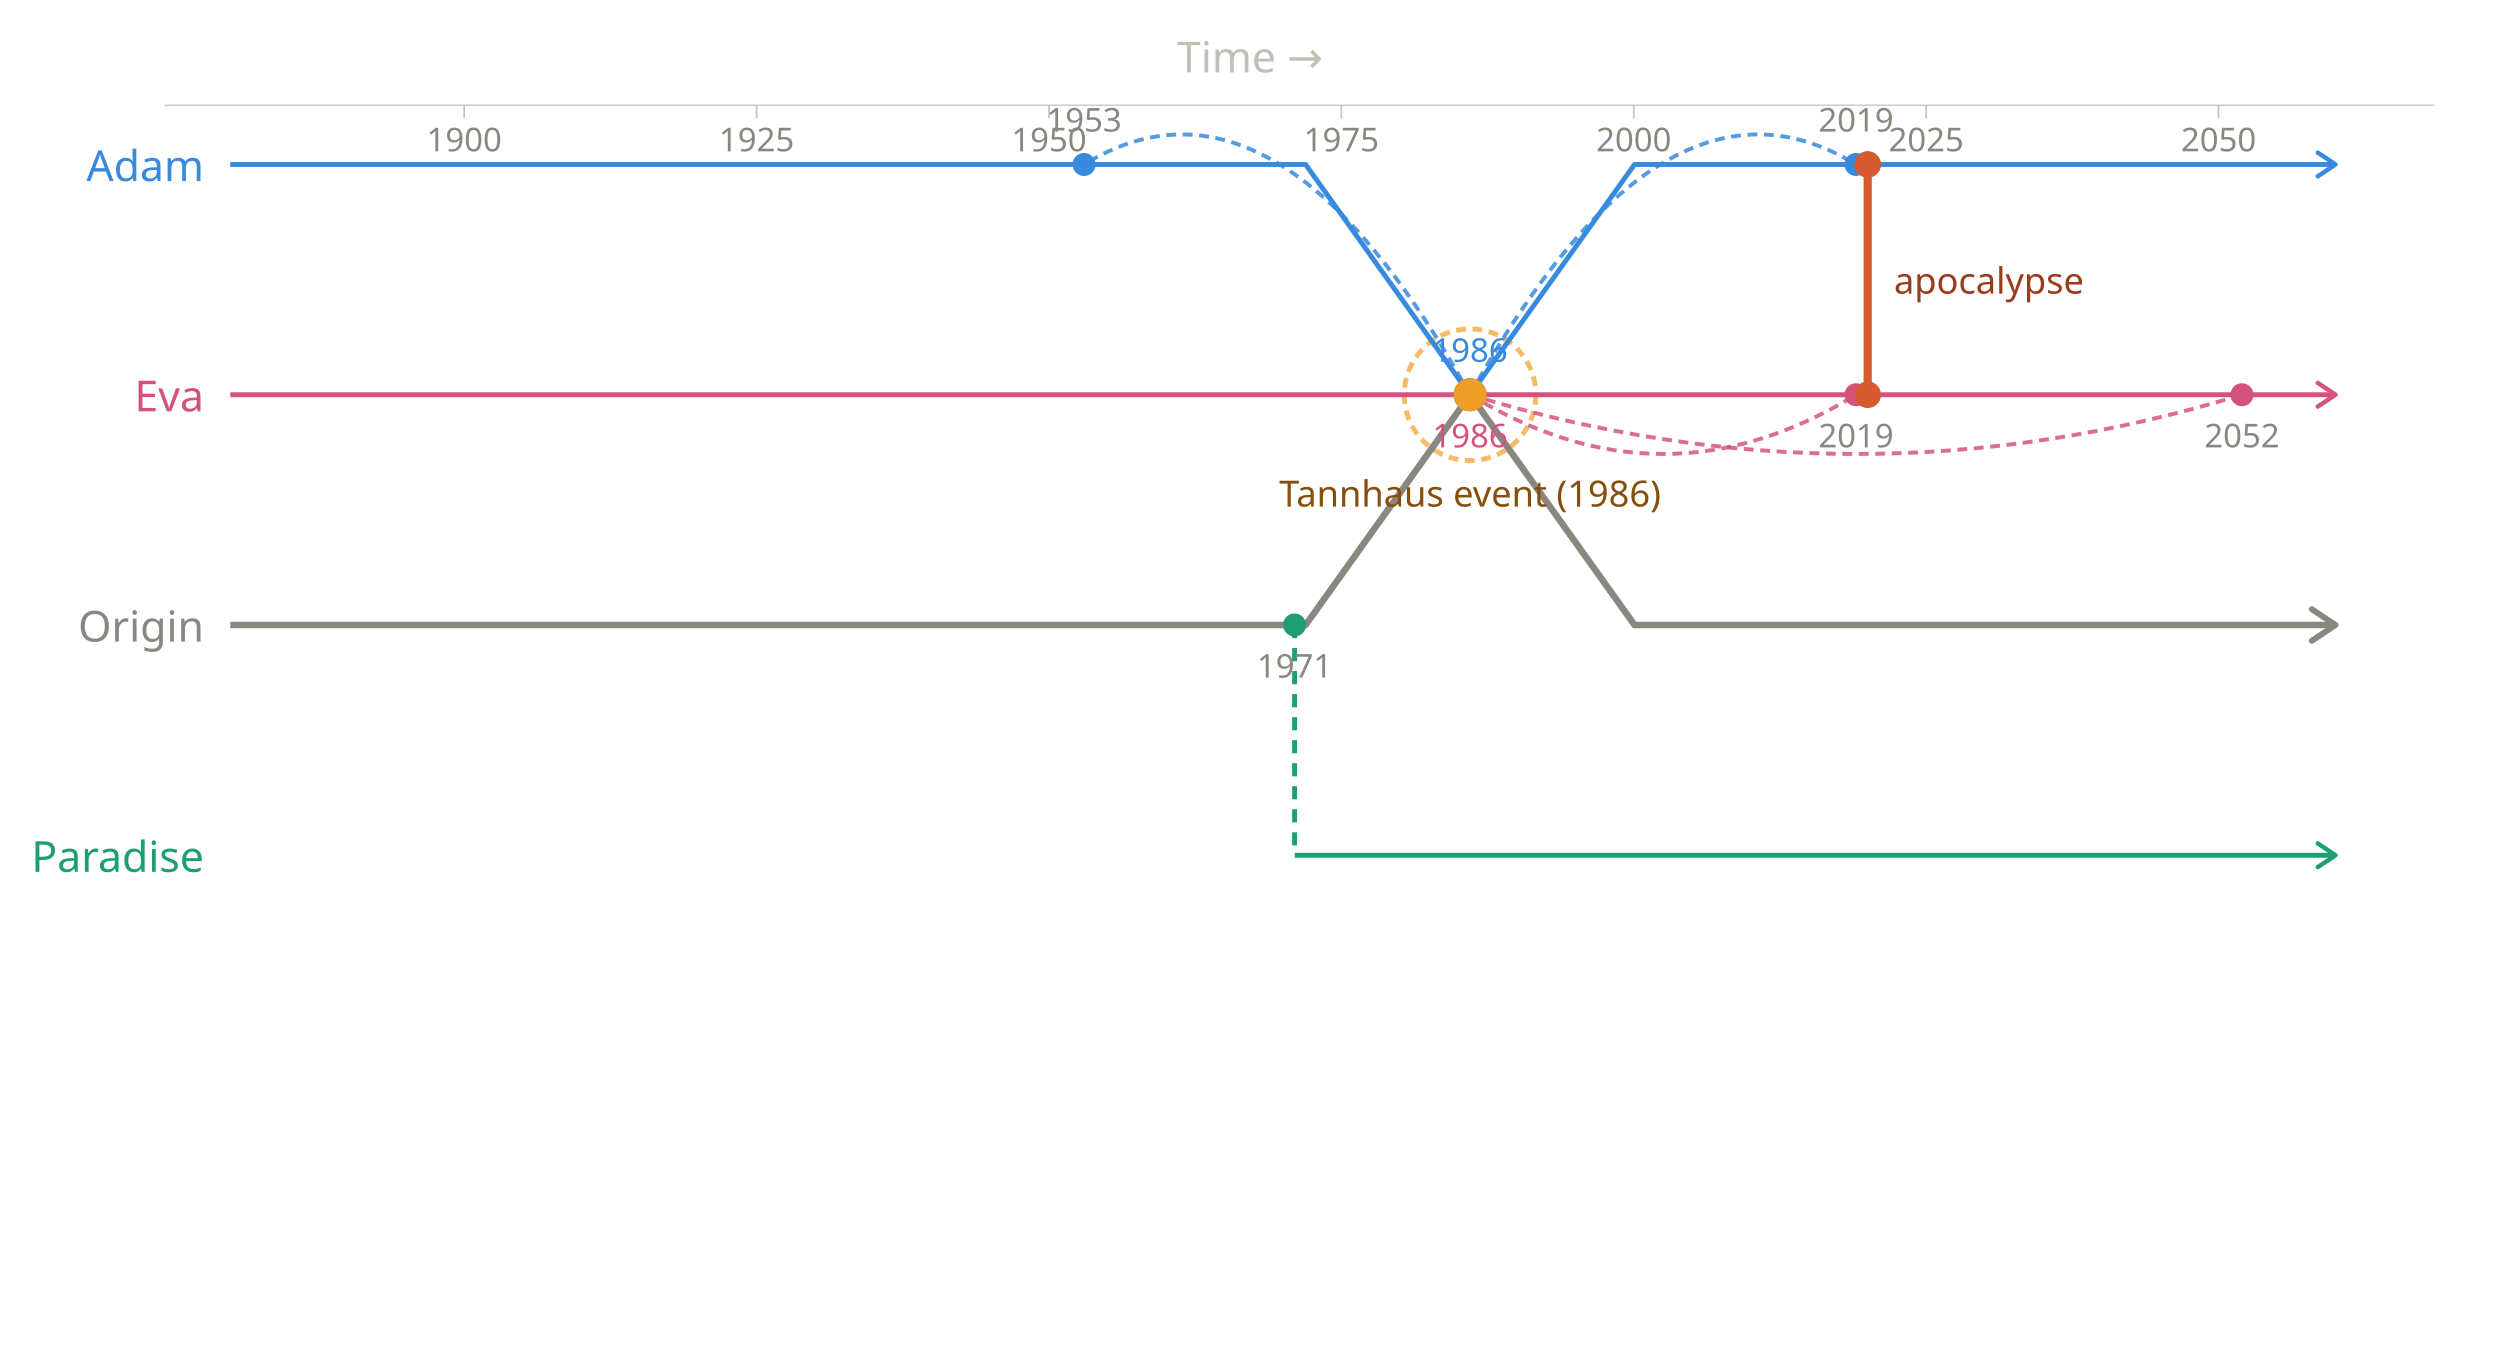
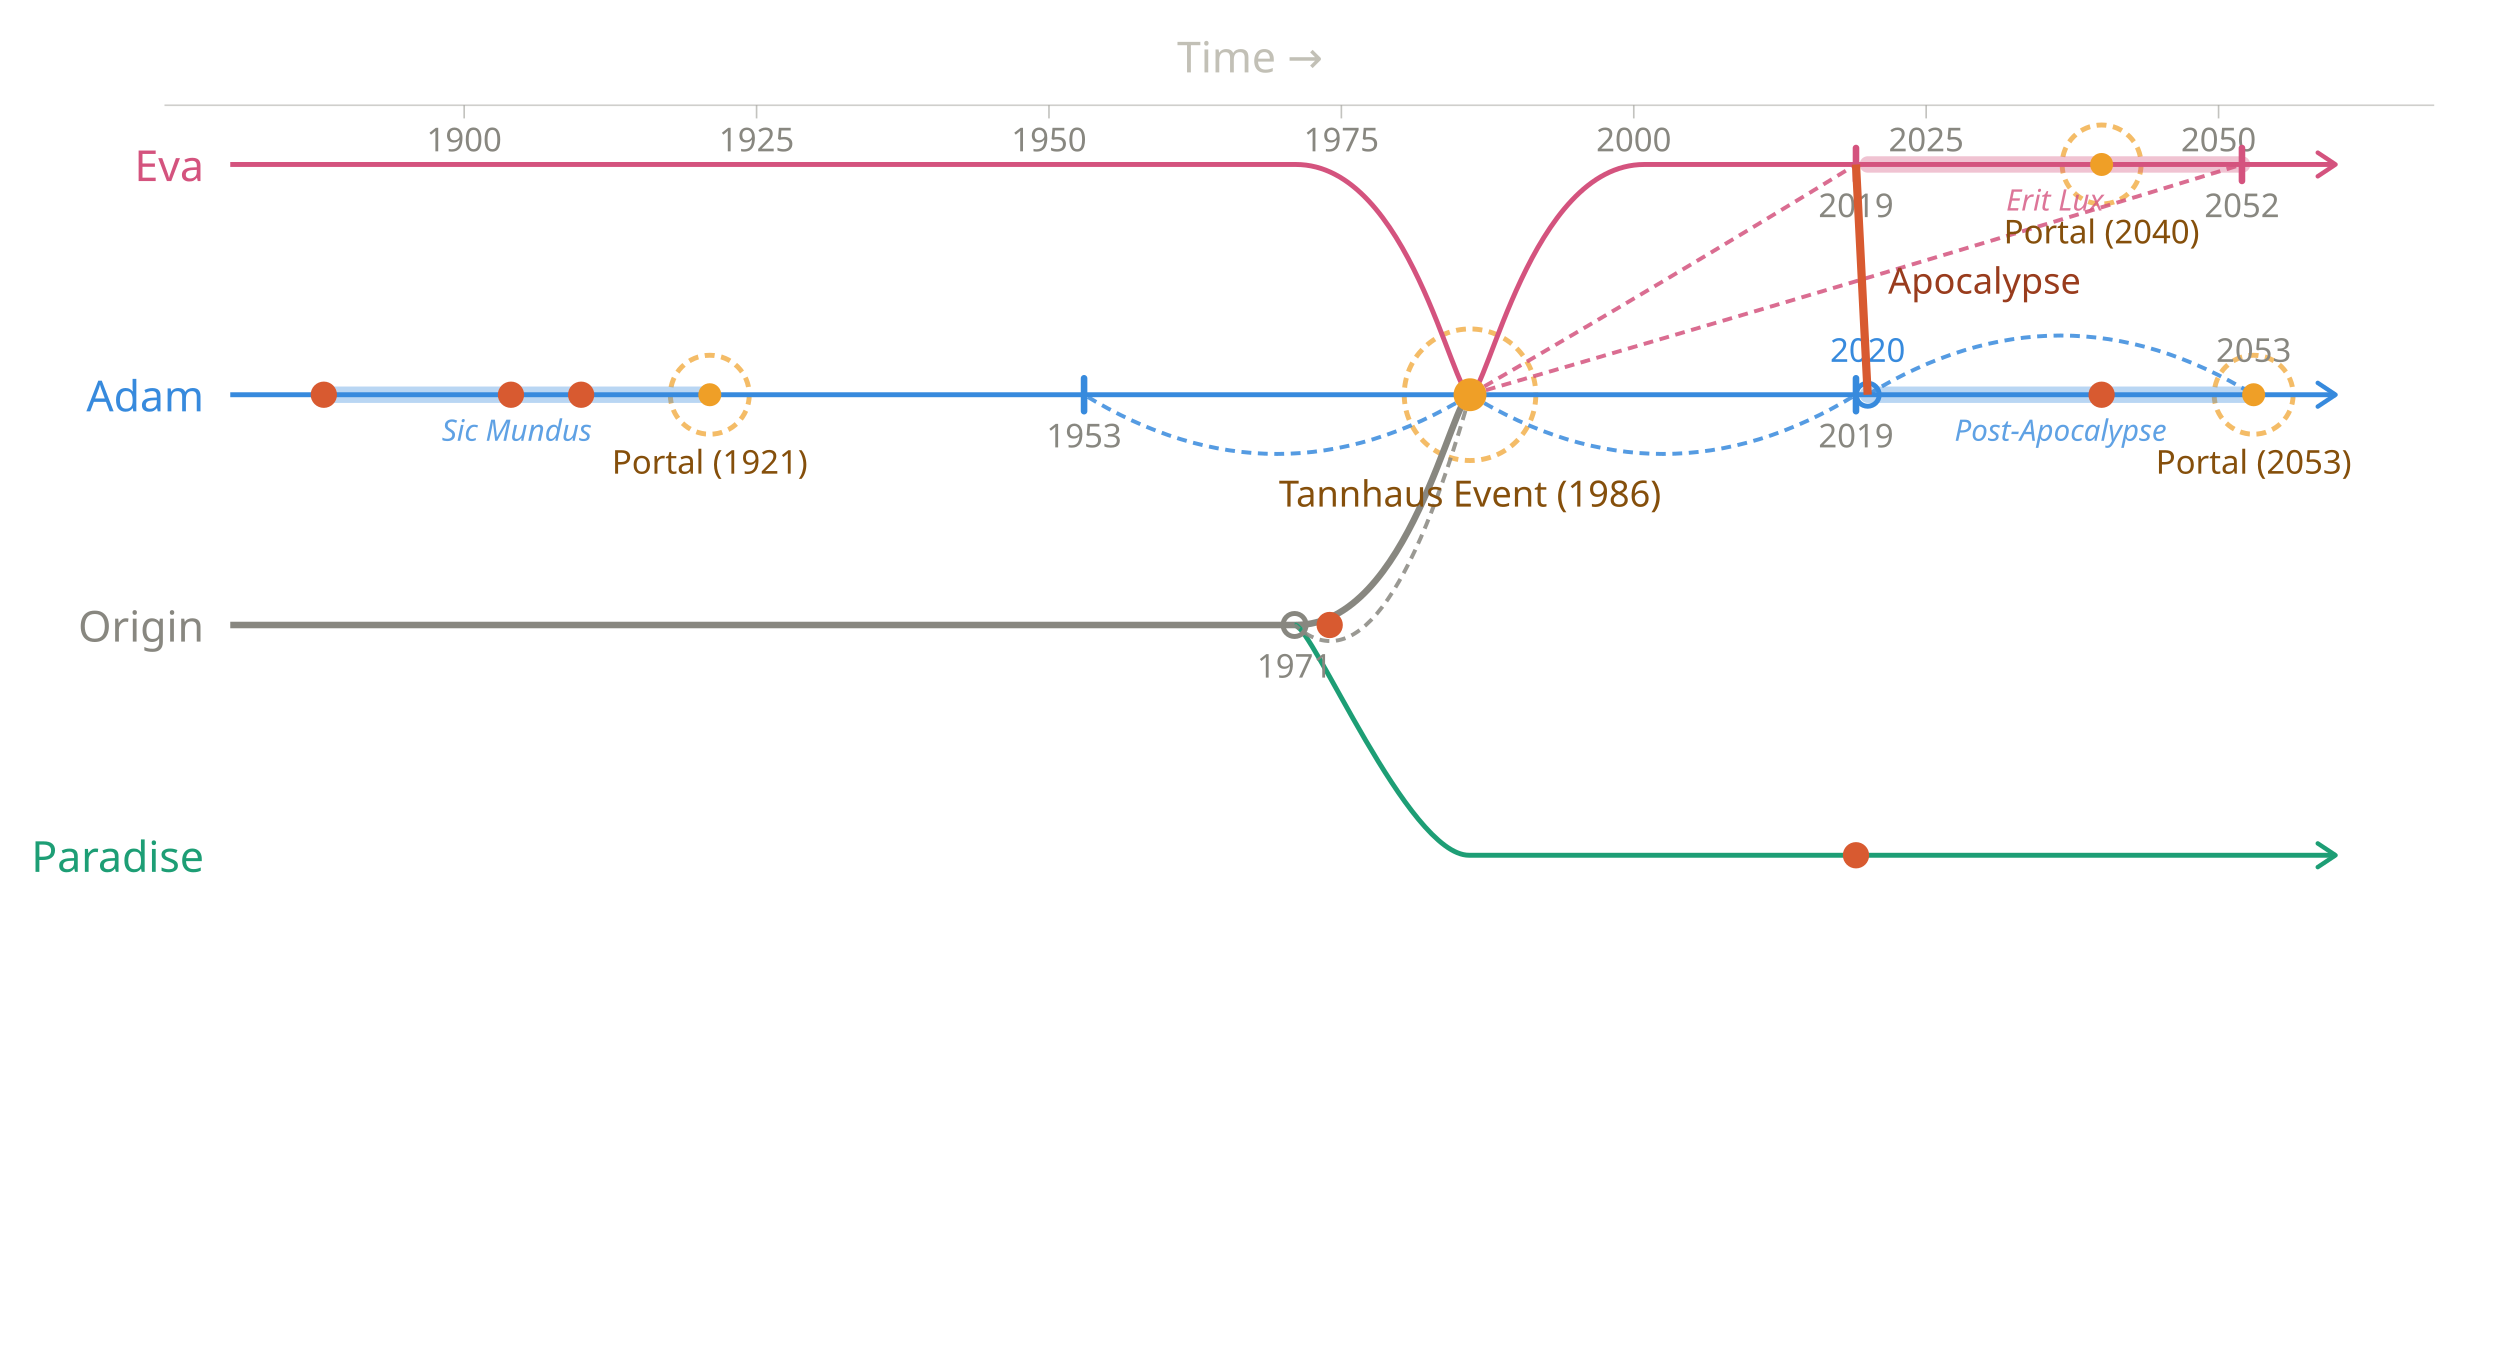
<svg xmlns="http://www.w3.org/2000/svg" width="100%" viewBox="0 0 760 410" role="img">
  <defs>
    <marker id="arrow" viewBox="0 0 10 10" refX="8" refY="5" markerWidth="6" markerHeight="6" orient="auto-start-reverse">
      <path d="M2 1L8 5L2 9" fill="none" stroke="context-stroke" stroke-width="1.5" stroke-linecap="round" stroke-linejoin="round" />
    </marker>
  </defs>
  <text x="380" y="22" text-anchor="middle" font-family="sans-serif" font-size="13px" font-weight="500" fill="#c2c0b6">Time →</text>
  <line x1="50" y1="32" x2="740" y2="32" stroke="#888780" stroke-width="0.5" opacity="0.4" />
  <line x1="141.111" y1="32" x2="141.111" y2="36" stroke="#888780" stroke-width="0.5" opacity="0.5" />
  <text x="141.111" y="46" text-anchor="middle" font-family="sans-serif" font-size="10px" fill="#888780">1900</text>
  <line x1="230" y1="32" x2="230" y2="36" stroke="#888780" stroke-width="0.5" opacity="0.5" />
  <text x="230" y="46" text-anchor="middle" font-family="sans-serif" font-size="10px" fill="#888780">1925</text>
  <line x1="318.889" y1="32" x2="318.889" y2="36" stroke="#888780" stroke-width="0.5" opacity="0.5" />
  <text x="318.889" y="46" text-anchor="middle" font-family="sans-serif" font-size="10px" fill="#888780">1950</text>
  <line x1="407.778" y1="32" x2="407.778" y2="36" stroke="#888780" stroke-width="0.5" opacity="0.5" />
  <text x="407.778" y="46" text-anchor="middle" font-family="sans-serif" font-size="10px" fill="#888780">1975</text>
  <line x1="496.667" y1="32" x2="496.667" y2="36" stroke="#888780" stroke-width="0.5" opacity="0.5" />
  <text x="496.667" y="46" text-anchor="middle" font-family="sans-serif" font-size="10px" fill="#888780">2000</text>
  <line x1="585.556" y1="32" x2="585.556" y2="36" stroke="#888780" stroke-width="0.5" opacity="0.5" />
  <text x="585.556" y="46" text-anchor="middle" font-family="sans-serif" font-size="10px" fill="#888780">2025</text>
  <line x1="674.444" y1="32" x2="674.444" y2="36" stroke="#888780" stroke-width="0.5" opacity="0.5" />
  <text x="674.444" y="46" text-anchor="middle" font-family="sans-serif" font-size="10px" fill="#888780">2050</text>
  <circle cx="446.889" cy="120" r="20" fill="none" stroke="#EF9F27" stroke-width="1.5" stroke-dasharray="3 2" opacity="0.7" />
-   <path d="M 70.0 50.0 L 396.9 50.0 L 446.9 120.0 L 496.9 50.0 L 710.0 50.0" fill="none" stroke="#378ADD" stroke-width="1.5" stroke-linejoin="round" marker-end="url(#arrow)" />
-   <text x="62" y="50" text-anchor="end" dominant-baseline="central" font-family="sans-serif" font-size="13px" font-weight="500" fill="#378ADD">Adam</text>
-   <path d="M 70.0 120.0 L 396.9 120.0 L 446.9 120.0 L 496.9 120.0 L 710.0 120.0" fill="none" stroke="#D4537E" stroke-width="1.5" stroke-linejoin="round" marker-end="url(#arrow)" />
-   <text x="62" y="120" text-anchor="end" dominant-baseline="central" font-family="sans-serif" font-size="13px" font-weight="500" fill="#D4537E">Eva</text>
-   <path d="M 70.0 190.0 L 396.9 190.0 L 446.9 120.0 L 496.9 190.0 L 710.0 190.0" fill="none" stroke="#888780" stroke-width="2" stroke-linejoin="round" marker-end="url(#arrow)" />
+   <circle cx="215.778" cy="120" r="12" fill="none" stroke="#EF9F27" stroke-width="1.5" stroke-dasharray="3 2" opacity="0.7" />
+   <circle cx="638.889" cy="50" r="12" fill="none" stroke="#EF9F27" stroke-width="1.5" stroke-dasharray="3 2" opacity="0.7" />
+   <circle cx="685.111" cy="120" r="12" fill="none" stroke="#EF9F27" stroke-width="1.5" stroke-dasharray="3 2" opacity="0.7" />
+   <path d="M 70.0 50.0 L 393.9 50.0 C 428.3 50.0, 441.6 120.0, 446.9 120.0 C 452.2 120.0, 465.4 50.0, 499.9 50.0 L 710.0 50.0" fill="none" stroke="#D4537E" stroke-width="1.5" stroke-linejoin="round" marker-end="url(#arrow)" />
+   <text x="62" y="50" text-anchor="end" dominant-baseline="central" font-family="sans-serif" font-size="13px" font-weight="500" fill="#D4537E">Eva</text>
+   <path d="M 70.0 120.0 L 393.9 120.0 C 428.3 120.0, 441.6 120.0, 446.9 120.0 C 452.2 120.0, 465.4 120.0, 499.9 120.0 L 710.0 120.0" fill="none" stroke="#378ADD" stroke-width="1.5" stroke-linejoin="round" marker-end="url(#arrow)" />
+   <text x="62" y="120" text-anchor="end" dominant-baseline="central" font-family="sans-serif" font-size="13px" font-weight="500" fill="#378ADD">Adam</text>
+   <path d="M 70.0 190.0 L 393.9 190.0 C 428.3 190.0, 441.6 120.0, 446.9 120.0" fill="none" stroke="#888780" stroke-width="2" stroke-linejoin="round" />
  <text x="62" y="190" text-anchor="end" dominant-baseline="central" font-family="sans-serif" font-size="13px" font-weight="500" fill="#888780">Origin</text>
-   <path d="M 393.6 260.0 L 710.0 260.0" fill="none" stroke="#1D9E75" stroke-width="1.5" stroke-linejoin="round" marker-end="url(#arrow)" />
+   <path d="M 393.6 190.0 C 398.9 190.0, 428.0 260.0, 446.6 260.0 L 710.0 260.0" fill="none" stroke="#1D9E75" stroke-width="1.5" stroke-linejoin="round" marker-end="url(#arrow)" />
  <text x="62" y="260" text-anchor="end" dominant-baseline="central" font-family="sans-serif" font-size="13px" font-weight="500" fill="#1D9E75">Paradise</text>
-   <circle cx="446.889" cy="120" r="4.5" fill="#378ADD" stroke="#378ADD" stroke-width="1" />
-   <path d="M 446.889 120 Q 388.222 14, 329.556 50" fill="none" stroke="#378ADD" stroke-width="1.2" stroke-dasharray="3 2" opacity="0.85" />
-   <circle cx="329.556" cy="50" r="3.5" fill="#378ADD" />
-   <text x="329.556" y="40" text-anchor="middle" font-family="sans-serif" font-size="10px" fill="#888780">1953</text>
-   <path d="M 446.889 120 Q 505.556 14, 564.222 50" fill="none" stroke="#378ADD" stroke-width="1.2" stroke-dasharray="3 2" opacity="0.85" />
-   <circle cx="564.222" cy="50" r="3.5" fill="#378ADD" />
-   <text x="564.222" y="40" text-anchor="middle" font-family="sans-serif" font-size="10px" fill="#888780">2019</text>
-   <text x="446.889" y="110" text-anchor="middle" font-family="sans-serif" font-size="10px" font-weight="500" fill="#378ADD">1986</text>
-   <circle cx="446.889" cy="120" r="4.5" fill="#D4537E" stroke="#D4537E" stroke-width="1" />
-   <path d="M 446.889 120 Q 505.556 156, 564.222 120" fill="none" stroke="#D4537E" stroke-width="1.2" stroke-dasharray="3 2" opacity="0.85" />
-   <circle cx="564.222" cy="120" r="3.5" fill="#D4537E" />
+   <line x1="98.4" y1="120.0" x2="215.8" y2="120.0" stroke="#378ADD" stroke-width="5" stroke-linecap="round" opacity="0.35" />
+   <text x="157.1" y="134.0" text-anchor="middle" font-family="sans-serif" font-size="9px" font-style="italic" fill="#378ADD" opacity="0.8">Sic Mundus</text>
+   <line x1="567.8" y1="120.0" x2="685.1" y2="120.0" stroke="#378ADD" stroke-width="5" stroke-linecap="round" opacity="0.35" />
+   <text x="626.4" y="134.0" text-anchor="middle" font-family="sans-serif" font-size="9px" font-style="italic" fill="#378ADD" opacity="0.8">Post-Apocalypse</text>
+   <line x1="567.8" y1="50.0" x2="681.6" y2="50.0" stroke="#D4537E" stroke-width="5" stroke-linecap="round" opacity="0.35" />
+   <text x="624.7" y="64.0" text-anchor="middle" font-family="sans-serif" font-size="9px" font-style="italic" fill="#D4537E" opacity="0.8">Erit Lux</text>
+   <path d="M 446.889 120 Q 388.222 156, 329.556 120" fill="none" stroke="#378ADD" stroke-width="1.2" stroke-dasharray="3 2" opacity="0.85" />
+   <line x1="329.556" y1="115" x2="329.556" y2="125" stroke="#378ADD" stroke-width="2" stroke-linecap="round" />
+   <text x="329.556" y="136" text-anchor="middle" font-family="sans-serif" font-size="10px" fill="#888780">1953</text>
+   <path d="M 446.889 120 Q 505.556 156, 564.222 120" fill="none" stroke="#378ADD" stroke-width="1.2" stroke-dasharray="3 2" opacity="0.85" />
+   <line x1="564.222" y1="115" x2="564.222" y2="125" stroke="#378ADD" stroke-width="2" stroke-linecap="round" />
  <text x="564.222" y="136" text-anchor="middle" font-family="sans-serif" font-size="10px" fill="#888780">2019</text>
-   <path d="M 446.889 120 Q 564.222 156, 681.556 120" fill="none" stroke="#D4537E" stroke-width="1.2" stroke-dasharray="3 2" opacity="0.85" />
-   <circle cx="681.556" cy="120" r="3.5" fill="#D4537E" />
-   <text x="681.556" y="136" text-anchor="middle" font-family="sans-serif" font-size="10px" fill="#888780">2052</text>
-   <text x="446.889" y="136" text-anchor="middle" font-family="sans-serif" font-size="10px" font-weight="500" fill="#D4537E">1986</text>
-   <line x1="567.778" y1="50" x2="567.778" y2="120" stroke="#D85A30" stroke-width="2.5" />
-   <circle cx="567.778" cy="50" r="4" fill="#D85A30" />
-   <circle cx="567.778" cy="120" r="4" fill="#D85A30" />
-   <text x="575.778" y="85" dominant-baseline="central" font-family="sans-serif" font-size="11px" font-weight="500" fill="#993C1D">apocalypse</text>
+   <circle cx="567.778" cy="120" r="3.5" fill="none" stroke="#378ADD" stroke-width="1.5" />
+   <text x="567.778" y="110" text-anchor="middle" font-family="sans-serif" font-size="10px" font-weight="500" fill="#378ADD">2020</text>
+   <path d="M 567.778 120 Q 626.444 84, 685.111 120" fill="none" stroke="#378ADD" stroke-width="1.2" stroke-dasharray="3 2" opacity="0.85" />
+   <text x="685.111" y="110" text-anchor="middle" font-family="sans-serif" font-size="10px" fill="#888780">2053</text>
+   <path d="M 446.889 120 Q 505.556 86, 564.222 50" fill="none" stroke="#D4537E" stroke-width="1.2" stroke-dasharray="3 2" opacity="0.85" />
+   <line x1="564.222" y1="45" x2="564.222" y2="55" stroke="#D4537E" stroke-width="2" stroke-linecap="round" />
+   <text x="564.222" y="66" text-anchor="middle" font-family="sans-serif" font-size="10px" fill="#888780">2019</text>
+   <path d="M 446.889 120 Q 564.222 86, 681.556 50" fill="none" stroke="#D4537E" stroke-width="1.2" stroke-dasharray="3 2" opacity="0.85" />
+   <line x1="681.556" y1="45" x2="681.556" y2="55" stroke="#D4537E" stroke-width="2" stroke-linecap="round" />
+   <text x="681.556" y="66" text-anchor="middle" font-family="sans-serif" font-size="10px" fill="#888780">2052</text>
+   <path d="M 446.889 120 Q 420.222 214, 393.556 190" fill="none" stroke="#888780" stroke-width="1.2" stroke-dasharray="3 2" opacity="0.85" />
+   <circle cx="393.556" cy="190" r="3.5" fill="none" stroke="#888780" stroke-width="1.5" />
+   <text x="393.556" y="206" text-anchor="middle" font-family="sans-serif" font-size="10px" fill="#888780">1971</text>
+   <line x1="567.778" y1="120" x2="564.222" y2="50" stroke="#D85A30" stroke-width="2.5" />
+   <text x="574" y="85" dominant-baseline="central" font-family="sans-serif" font-size="11px" font-weight="500" fill="#993C1D">Apocalypse</text>
  <circle cx="446.889" cy="120" r="5" fill="#EF9F27" />
-   <text x="446.889" y="154" text-anchor="middle" font-family="sans-serif" font-size="11px" font-weight="500" fill="#854F0B">Tannhaus event (1986)</text>
-   <path d="M 393.556 190 Q 393.556 225, 393.556 260" fill="none" stroke="#1D9E75" stroke-width="1.5" stroke-dasharray="4 3" />
-   <circle cx="393.556" cy="190" r="3.5" fill="#1D9E75" />
-   <text x="393.556" y="206" text-anchor="middle" font-family="sans-serif" font-size="10px" fill="#888780">1971</text>
-   <circle cx="567.778" cy="50" r="4" fill="#D85A30" />
-   <circle cx="567.778" cy="120" r="4" fill="#D85A30" />
+   <text x="446.889" y="154" text-anchor="middle" font-family="sans-serif" font-size="11px" font-weight="500" fill="#854F0B">Tannhaus Event (1986)</text>
+   <circle cx="215.778" cy="120" r="3.5" fill="#EF9F27" />
+   <text x="215.778" y="144" text-anchor="middle" font-family="sans-serif" font-size="10px" fill="#854F0B">Portal (1921)</text>
+   <circle cx="638.889" cy="50" r="3.5" fill="#EF9F27" />
+   <text x="638.889" y="74" text-anchor="middle" font-family="sans-serif" font-size="10px" fill="#854F0B">Portal (2040)</text>
+   <circle cx="685.111" cy="120" r="3.5" fill="#EF9F27" />
+   <text x="685.111" y="144" text-anchor="middle" font-family="sans-serif" font-size="10px" fill="#854F0B">Portal (2053)</text>
+   <circle cx="98.444" cy="120" r="4" fill="#D85A30" />
+   <circle cx="155.333" cy="120" r="4" fill="#D85A30" />
+   <circle cx="176.667" cy="120" r="4" fill="#D85A30" />
+   <circle cx="404.222" cy="190" r="4" fill="#D85A30" />
+   <circle cx="638.889" cy="120" r="4" fill="#D85A30" />
+   <circle cx="564.222" cy="260" r="4" fill="#D85A30" />
</svg>
